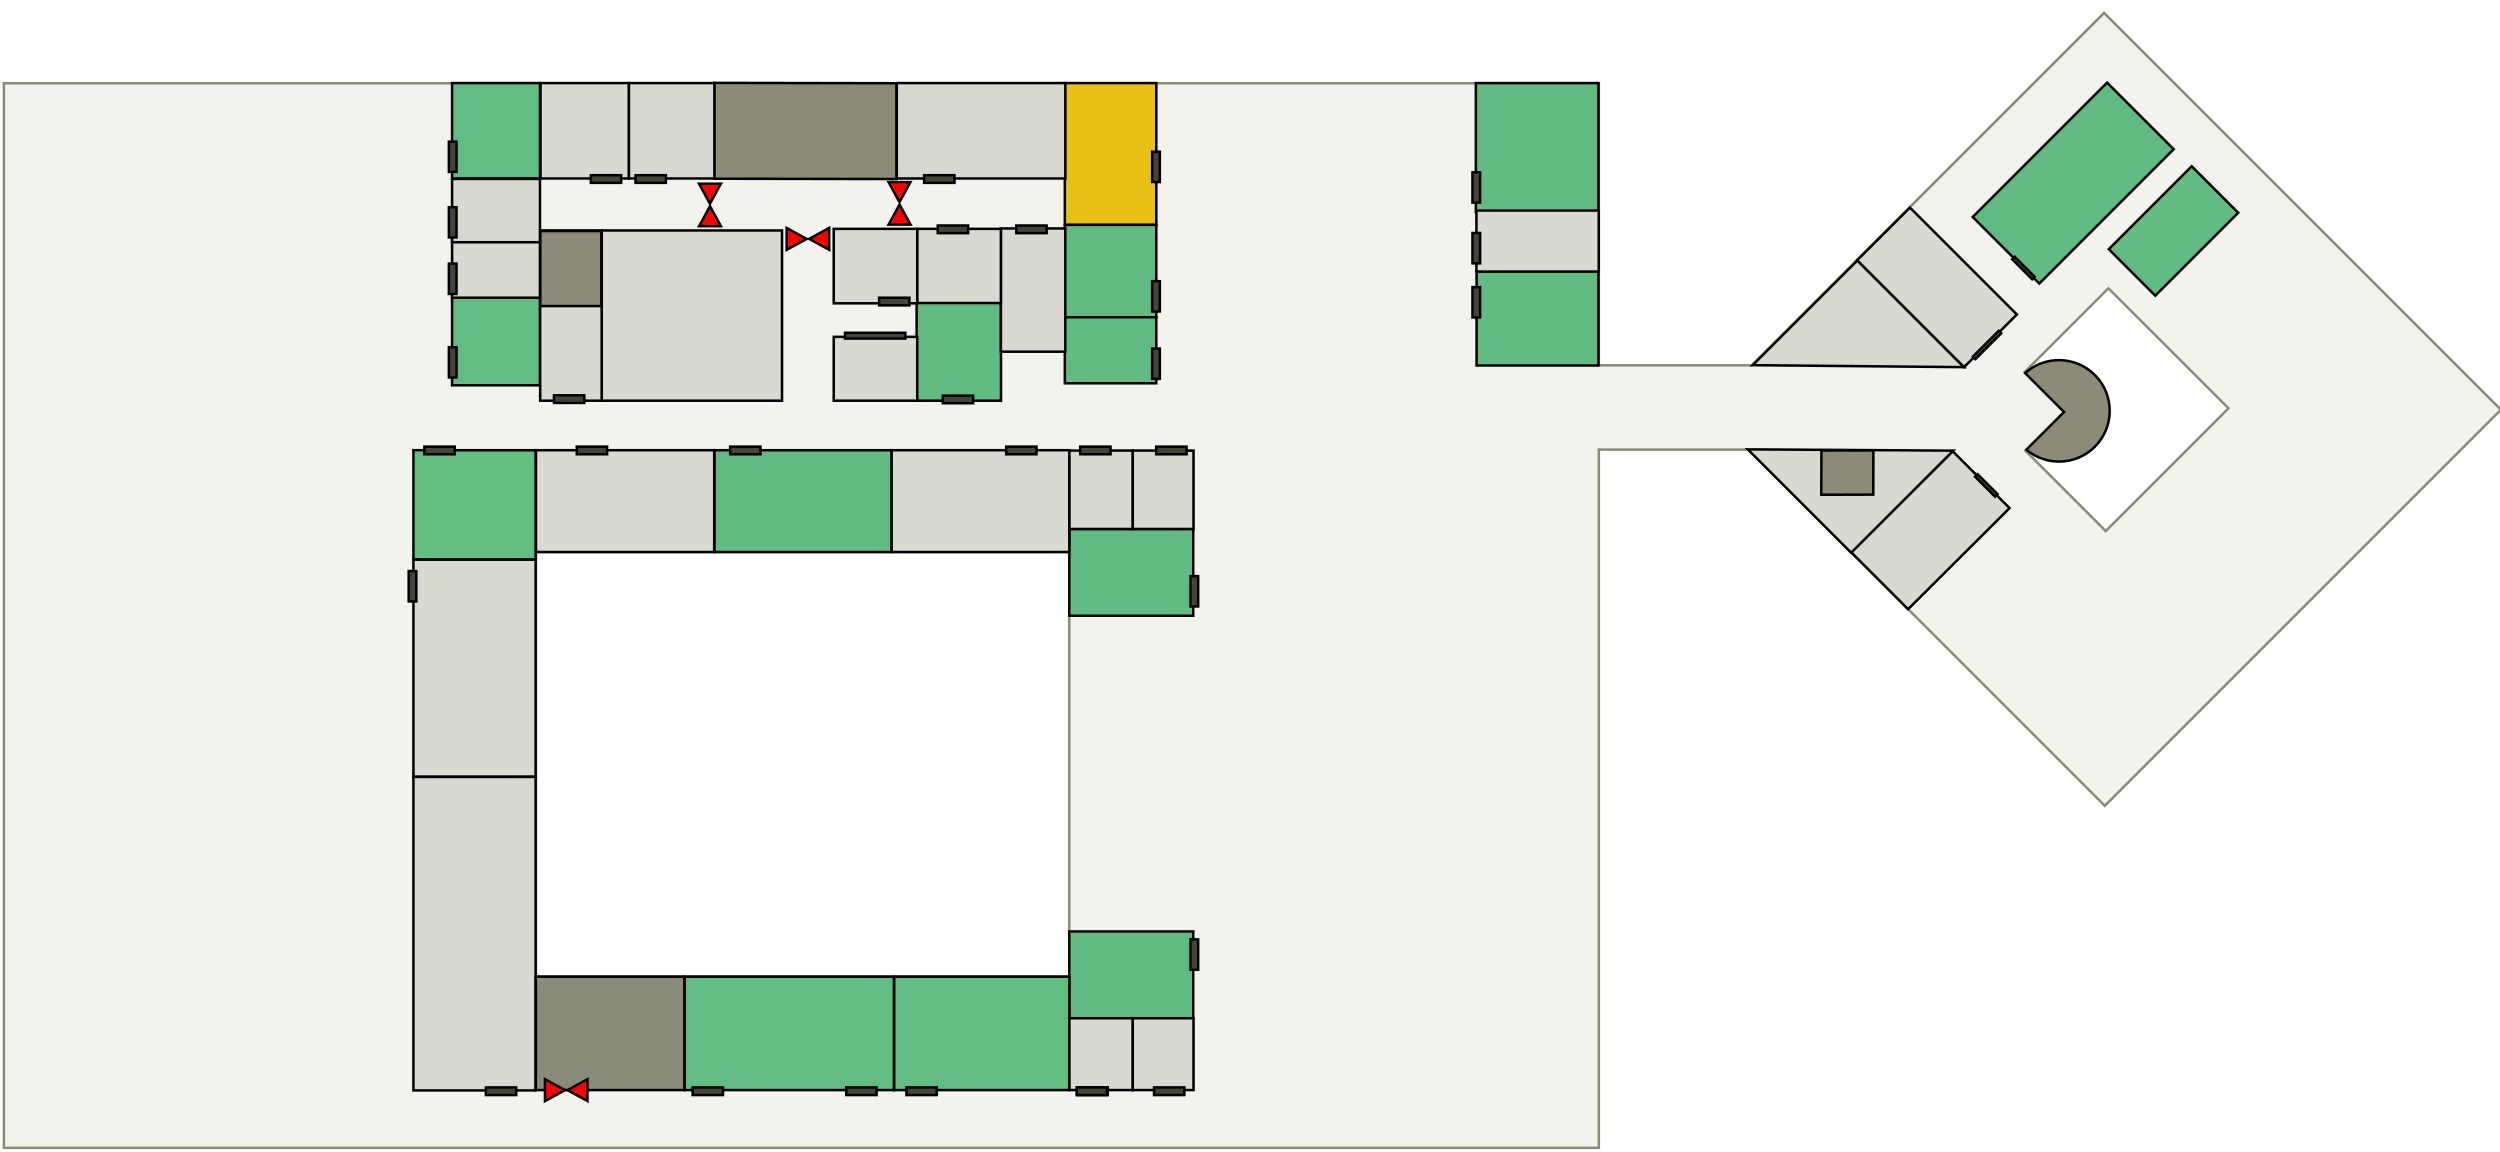
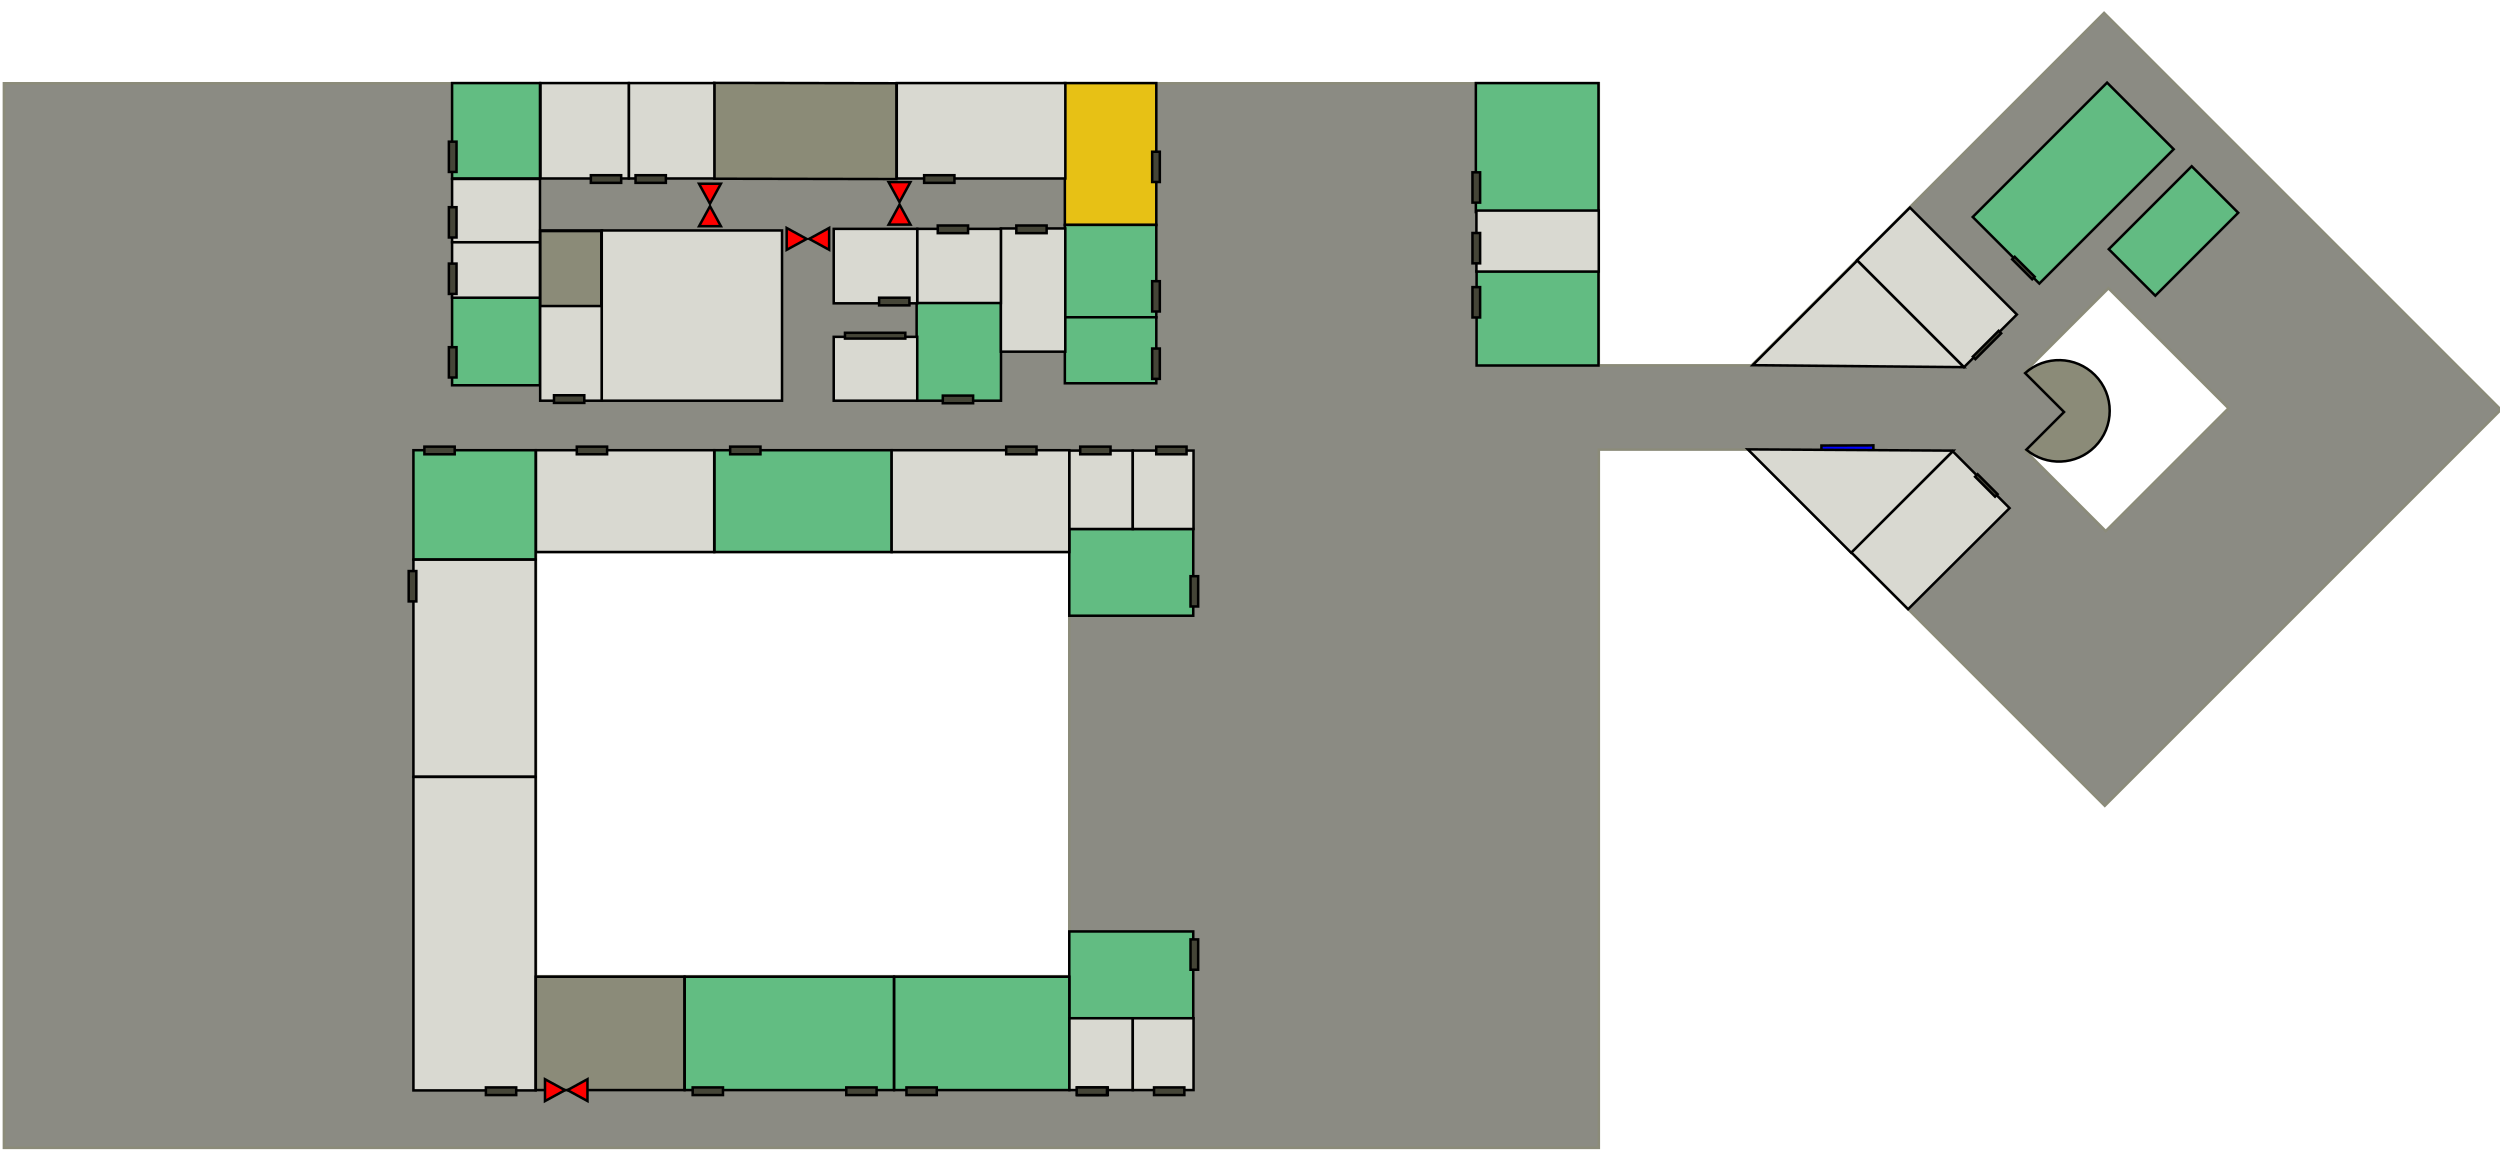
<svg xmlns="http://www.w3.org/2000/svg" viewBox="0 0 990 456" width="990px" height="456px">
-   <path d="M 833.861 210.291 L 882.47 161.682 L 850.743 129.956 L 850.734 129.965 L 834.927 114.159 L 801.748 147.338 L 817.555 163.144 L 802.135 178.564 L 833.861 210.291 Z M 833.218 5.107 L 990.355 162.244 L 833.496 319.104 L 692.434 178.042 L 633.136 178.042 L 633.136 454.545 L 1.543 454.545 L 1.543 32.98 L 633.136 32.98 L 633.136 144.671 L 693.655 144.671 L 833.218 5.107 Z M 212.255 386.564 L 423.429 386.564 L 423.429 218.583 L 212.255 218.583 L 212.255 386.564 Z" style="stroke: rgb(139, 139, 121); fill: rgba(238, 238, 231, 0.72);" />
+   <path class="floor" d="M 833.861 210.291 L 882.47 161.682 L 850.743 129.956 L 850.734 129.965 L 834.927 114.159 L 801.748 147.338 L 817.555 163.144 L 802.135 178.564 L 833.861 210.291 Z M 833.218 5.107 L 990.355 162.244 L 833.496 319.104 L 692.434 178.042 L 633.136 178.042 L 633.136 454.545 L 1.543 454.545 L 1.543 32.98 L 633.136 32.98 L 633.136 144.671 L 693.655 144.671 L 833.218 5.107 Z M 212.255 386.564 L 423.429 386.564 L 423.429 218.583 L 212.255 218.583 L 212.255 386.564 Z" style="fill: rgba(139, 139, 131); stroke: rgb(139, 139, 121);" />
  <rect x="584.435" y="32.904" width="48.564" height="51.075" style="stroke: rgb(0, 0, 0); fill: rgb(98, 188, 130);" />
  <rect x="584.733" y="107.355" width="48.266" height="37.385" style="stroke: rgb(0, 0, 0); fill: rgb(98, 188, 130);" />
  <rect x="421.68" y="32.904" width="36.215" height="56.187" style="stroke: rgb(0, 0, 0); fill: rgb(231, 193, 21);" />
  <rect x="421.68" y="89.059" width="36.215" height="36.616" style="stroke: rgb(0, 0, 0); fill: rgb(98, 188, 130);" />
  <rect x="421.68" y="125.634" width="36.215" height="26.143" style="stroke: rgb(0, 0, 0); fill: rgb(98, 188, 130);" />
  <rect x="355.124" y="32.897" width="66.748" height="37.782" style="stroke: rgb(0, 0, 0); fill: rgb(217, 217, 209);" />
-   <path d="M 281.156 81.66 L 285.481 89.583 L 276.831 89.583 L 281.156 81.66 Z" style="stroke: rgb(0, 0, 0); fill: rgb(255, 0, 0);" />
-   <path d="M -281.135 -80.683 L -276.81 -72.76 L -285.46 -72.76 L -281.135 -80.683 Z" style="stroke: rgb(0, 0, 0); fill: rgb(255, 0, 0);" transform="matrix(-1, 0, 0, -1, 0, 0)" />
-   <path d="M 426.442 418.438 L 430.767 426.361 L 422.117 426.361 L 426.442 418.438 Z" style="stroke: rgb(0, 0, 0); fill: rgb(255, 0, 0);" transform="matrix(0, -1, 1, 0, -98.0178, 521.0323)" />
-   <path d="M -426.421 -417.461 L -422.096 -409.538 L -430.746 -409.538 L -426.421 -417.461 Z" style="stroke: rgb(0, 0, 0); fill: rgb(255, 0, 0);" transform="matrix(0, 1, -1, 0, -98.0178, 521.0323)" />
-   <path d="M 356.22 81.01 L 360.545 88.933 L 351.895 88.933 L 356.22 81.01 Z" style="stroke: rgb(0, 0, 0); fill: rgb(255, 0, 0);" />
-   <path d="M -356.199 -80.033 L -351.874 -72.11 L -360.524 -72.11 L -356.199 -80.033 Z" style="stroke: rgb(0, 0, 0); fill: rgb(255, 0, 0);" transform="matrix(-1, 0, 0, -1, 0, 0)" />
  <rect x="362.983" y="119.257" width="33.412" height="39.421" style="stroke: rgb(0, 0, 0); fill: rgb(98, 188, 130);" />
  <rect x="423.442" y="209.465" width="49.081" height="34.36" style="stroke: rgb(0, 0, 0); fill: rgb(98, 188, 130);" />
  <rect x="1142.495" y="375.801" width="72.16" height="37.945" style="stroke: rgb(0, 0, 0); fill: rgb(139, 139, 119);" transform="matrix(0.999998, 0.001889, 0, 1.000002, -859.6827, -345.1331)" />
  <rect x="423.442" y="368.856" width="49.081" height="34.36" style="stroke: rgb(0, 0, 0); fill: rgb(98, 188, 130);" />
  <rect x="282.892" y="178.284" width="70.207" height="40.314" style="stroke: rgb(0, 0, 0); fill: rgb(98, 188, 130);" />
  <rect x="249.061" y="32.897" width="33.832" height="37.782" style="stroke: rgb(0, 0, 0); fill: rgb(217, 217, 209);" />
  <rect x="214.022" y="32.897" width="34.955" height="37.782" style="stroke: rgb(0, 0, 0); fill: rgb(217, 217, 209);" />
  <rect x="179.024" y="32.897" width="34.809" height="37.782" style="stroke: rgb(0, 0, 0); fill: rgb(98, 189, 130);" />
  <rect x="179.024" y="117.689" width="34.809" height="34.879" style="stroke: rgb(0, 0, 0); fill: rgb(98, 189, 130);" />
  <rect x="179.024" y="70.865" width="34.809" height="25.061" style="stroke: rgb(0, 0, 0); fill: rgb(217, 217, 209);" />
  <rect x="179.024" y="95.946" width="34.809" height="21.946" style="stroke: rgb(0, 0, 0); fill: rgb(217, 217, 209);" />
  <rect x="353.096" y="178.284" width="70.338" height="40.314" style="stroke: rgb(0, 0, 0); fill: rgb(217, 217, 209);" />
  <rect x="212.245" y="178.284" width="70.579" height="40.314" style="stroke: rgb(0, 0, 0); fill: rgb(217, 217, 209);" />
  <rect x="163.714" y="178.284" width="48.389" height="43.291" style="stroke: rgb(0, 0, 0); fill: rgb(99, 190, 130);" />
  <rect x="163.714" y="221.631" width="48.389" height="85.953" style="stroke: rgb(0, 0, 0); fill: rgb(217, 217, 209);" />
  <rect x="163.714" y="307.668" width="48.389" height="124.136" style="stroke: rgb(0, 0, 0); fill: rgb(217, 217, 209);" />
  <rect x="212.187" y="386.783" width="58.862" height="44.888" style="stroke: rgb(0, 0, 0); fill: rgb(139, 139, 121);" />
-   <path d="M 426.442 418.438 L 430.767 426.361 L 422.117 426.361 L 426.442 418.438 Z" style="stroke: rgb(0, 0, 0); fill: rgb(255, 0, 0);" transform="matrix(0, -1, 1, 0, -193.7241, 858.1249)" />
-   <path d="M -426.421 -417.461 L -422.096 -409.538 L -430.746 -409.538 L -426.421 -417.461 Z" style="stroke: rgb(0, 0, 0); fill: rgb(255, 0, 0);" transform="matrix(0, 1, -1, 0, -193.7241, 858.1249)" />
  <rect x="271.149" y="386.783" width="82.857" height="44.888" style="stroke: rgb(0, 0, 0); fill: rgb(98, 189, 130);" />
  <rect x="354.106" y="386.783" width="69.335" height="44.888" style="stroke: rgb(0, 0, 0); fill: rgb(98, 189, 130);" />
  <rect x="423.498" y="403.231" width="25.102" height="28.439" style="stroke: rgb(0, 0, 0); fill: rgb(217, 217, 209);" />
  <rect x="448.581" y="403.231" width="24.057" height="28.439" style="stroke: rgb(0, 0, 0); fill: rgb(217, 217, 209);" />
  <rect x="330.152" y="133.391" width="33.073" height="25.288" style="stroke: rgb(0, 0, 0); fill: rgb(217, 217, 209);" />
  <rect x="396.354" y="90.466" width="25.493" height="48.796" style="stroke: rgb(0, 0, 0); fill: rgb(217, 217, 209);" />
  <rect x="330.152" y="90.631" width="33.073" height="29.48" style="stroke: rgb(0, 0, 0); fill: rgb(217, 217, 209);" />
  <rect x="363.278" y="90.631" width="33.073" height="29.367" style="stroke: rgb(0, 0, 0); fill: rgb(217, 217, 209);" />
  <rect x="213.906" y="91.263" width="24.506" height="67.415" style="stroke: rgb(0, 0, 0); fill: rgb(217, 217, 209);" />
  <rect x="238.301" y="91.263" width="71.381" height="67.415" style="stroke: rgb(0, 0, 0); fill: rgb(217, 217, 209);" />
-   <rect x="213.963" y="91.497" width="24.143" height="29.695" style="stroke: rgb(0, 0, 0); fill: rgb(139, 139, 120);" />
-   <rect x="228.411" y="176.868" width="12" height="3.028" style="stroke: rgb(0, 0, 0); fill: rgb(69, 69, 55);" />
-   <rect x="398.46" y="176.868" width="12" height="3.028" style="stroke: rgb(0, 0, 0); fill: rgb(69, 69, 55);" />
-   <rect x="289.144" y="176.868" width="12" height="3.028" style="stroke: rgb(0, 0, 0); fill: rgb(69, 69, 55);" />
-   <rect x="168.061" y="176.868" width="12" height="3.028" style="stroke: rgb(0, 0, 0); fill: rgb(69, 69, 55);" />
-   <rect x="335.131" y="430.616" width="12" height="3.028" style="stroke: rgb(0, 0, 0); fill: rgb(69, 69, 55);" />
-   <rect x="426.679" y="430.616" width="12" height="3.028" style="stroke: rgb(0, 0, 0); fill: rgb(69, 69, 55);" />
-   <rect x="426.354" y="430.616" width="12" height="3.028" style="stroke: rgb(0, 0, 0); fill: rgb(69, 69, 55);" />
-   <rect x="457.001" y="430.616" width="12" height="3.028" style="stroke: rgb(0, 0, 0); fill: rgb(69, 69, 55);" />
-   <rect x="334.609" y="131.782" width="23.892" height="2.29" style="stroke: rgb(0, 0, 0); fill: rgb(69, 69, 55);" />
-   <rect x="348.128" y="117.894" width="12" height="3.028" style="stroke: rgb(0, 0, 0); fill: rgb(69, 69, 55);" />
-   <rect x="373.353" y="156.658" width="12" height="3.028" style="stroke: rgb(0, 0, 0); fill: rgb(69, 69, 55);" />
-   <rect x="371.353" y="89.3" width="12" height="3.028" style="stroke: rgb(0, 0, 0); fill: rgb(69, 69, 55);" />
-   <rect x="402.465" y="89.3" width="12" height="3.028" style="stroke: rgb(0, 0, 0); fill: rgb(69, 69, 55);" />
-   <rect x="365.956" y="69.384" width="12" height="3.028" style="stroke: rgb(0, 0, 0); fill: rgb(69, 69, 55);" />
-   <rect x="251.678" y="69.384" width="12" height="3.028" style="stroke: rgb(0, 0, 0); fill: rgb(69, 69, 55);" />
-   <rect x="233.983" y="69.384" width="12" height="3.028" style="stroke: rgb(0, 0, 0); fill: rgb(69, 69, 55);" />
-   <rect x="219.382" y="156.525" width="12" height="3.028" style="stroke: rgb(0, 0, 0); fill: rgb(69, 69, 55);" />
+   <path class="gate" d="M 281.156 81.66 L 285.481 89.583 L 276.831 89.583 L 281.156 81.66 Z" style="stroke: rgb(0, 0, 0); fill: rgb(255, 0, 0);" />
+   <path class="gate" d="M -281.135 -80.683 L -276.81 -72.76 L -285.46 -72.76 L -281.135 -80.683 Z" style="stroke: rgb(0, 0, 0); fill: rgb(255, 0, 0);" transform="matrix(-1, 0, 0, -1, 0, 0)" />
+   <path class="gate" d="M 426.442 418.438 L 430.767 426.361 L 422.117 426.361 L 426.442 418.438 Z" style="stroke: rgb(0, 0, 0); fill: rgb(255, 0, 0);" transform="matrix(0, -1, 1, 0, -98.0178, 521.0323)" />
+   <path class="gate" d="M -426.421 -417.461 L -422.096 -409.538 L -430.746 -409.538 L -426.421 -417.461 Z" style="stroke: rgb(0, 0, 0); fill: rgb(255, 0, 0);" transform="matrix(0, 1, -1, 0, -98.0178, 521.0323)" />
+   <path class="gate" d="M 356.22 81.01 L 360.545 88.933 L 351.895 88.933 L 356.22 81.01 Z" style="stroke: rgb(0, 0, 0); fill: rgb(255, 0, 0);" />
+   <path class="gate" d="M -356.199 -80.033 L -351.874 -72.11 L -360.524 -72.11 L -356.199 -80.033 Z" style="stroke: rgb(0, 0, 0); fill: rgb(255, 0, 0);" transform="matrix(-1, 0, 0, -1, 0, 0)" />
+   <path class="gate" d="M 426.442 418.438 L 430.767 426.361 L 422.117 426.361 L 426.442 418.438 Z" style="stroke: rgb(0, 0, 0); fill: rgb(255, 0, 0);" transform="matrix(0, -1, 1, 0, -193.7241, 858.1249)" />
+   <path class="gate" d="M -426.421 -417.461 L -422.096 -409.538 L -430.746 -409.538 L -426.421 -417.461 Z" style="stroke: rgb(0, 0, 0); fill: rgb(255, 0, 0);" transform="matrix(0, 1, -1, 0, -193.7241, 858.1249)" />
+   <path class="stairlift" d="M 835.442 162.672 C 835.442 173.765 826.45 182.758 815.355 182.758 C 804.844 182.758 796.22 174.688 795.34 164.408 L 816.45 164.408 L 816.45 142.613 C 827.035 143.182 835.442 151.944 835.442 162.672 Z" style="stroke: rgb(0, 0, 0); fill: rgb(139, 139, 120);" transform="matrix(0.707107, -0.707107, 0.707107, 0.707107, 123.7865, 624.218)" />
+   <rect class="stairlift" x="171.065" y="-407.511" width="20.583" height="17.503" style="stroke: rgb(0, 0, 0); fill: rgb(139, 139, 120); fill: rgb(0, 0, 255);" transform="matrix(0.999995, -0.003116, -0.003117, 1.000015, 548.9492, 584.4756)" />
+   <rect class="stairlift" x="213.963" y="91.497" width="24.143" height="29.695" style="stroke: rgb(0, 0, 0); fill: rgb(139, 139, 120);" />
  <rect x="584.662" y="83.382" width="48.443" height="24.158" style="stroke: rgb(0, 0, 0); fill: rgb(217, 217, 209);" />
-   <rect x="279.018" y="467.052" width="12" height="3.028" style="stroke: rgb(0, 0, 0); fill: rgb(69, 69, 55);" transform="matrix(0, -1, 1, 0, 116.0446, 359.2603)" />
-   <rect x="279.018" y="467.052" width="12" height="3.028" style="stroke: rgb(0, 0, 0); fill: rgb(69, 69, 55);" transform="matrix(0, -1, 1, 0, 116.0446, 383.2911)" />
-   <rect x="279.018" y="467.052" width="12" height="3.028" style="stroke: rgb(0, 0, 0); fill: rgb(69, 69, 55);" transform="matrix(0, -1, 1, 0, 116.0446, 404.7311)" />
-   <rect x="279.018" y="467.052" width="12" height="3.028" style="stroke: rgb(0, 0, 0); fill: rgb(69, 69, 55);" transform="matrix(0, -1, 1, 0, -10.79219, 402.3724)" />
-   <rect x="279.018" y="467.052" width="12" height="3.028" style="stroke: rgb(0, 0, 0); fill: rgb(69, 69, 55);" transform="matrix(0, -1, 1, 0, -10.79219, 429.0466)" />
-   <rect x="279.018" y="467.052" width="12" height="3.028" style="stroke: rgb(0, 0, 0); fill: rgb(69, 69, 55);" transform="matrix(0, -1, 1, 0, -10.79219, 351.0945)" />
  <rect x="423.498" y="178.424" width="25.102" height="31.058" style="stroke: rgb(0, 0, 0); fill: rgb(217, 217, 209);" />
  <rect x="448.581" y="178.424" width="24.057" height="31.058" style="stroke: rgb(0, 0, 0); fill: rgb(217, 217, 209);" />
-   <rect x="427.768" y="176.868" width="12" height="3.028" style="stroke: rgb(0, 0, 0); fill: rgb(69, 69, 55);" />
-   <rect x="457.874" y="176.868" width="12" height="3.028" style="stroke: rgb(0, 0, 0); fill: rgb(69, 69, 55);" />
-   <rect x="279.018" y="467.052" width="12" height="3.028" style="stroke: rgb(0, 0, 0); fill: rgb(69, 69, 55);" transform="matrix(0, -1, 1, 0, 4.393116, 519.189)" />
-   <rect x="279.018" y="467.052" width="12" height="3.028" style="stroke: rgb(0, 0, 0); fill: rgb(69, 69, 55);" transform="matrix(0, -1, 1, 0, 4.393116, 663.0298)" />
-   <rect x="192.417" y="430.616" width="12" height="3.028" style="stroke: rgb(0, 0, 0); fill: rgb(69, 69, 55);" />
-   <rect x="279.018" y="467.052" width="12" height="3.028" style="stroke: rgb(0, 0, 0); fill: rgb(69, 69, 55);" transform="matrix(0, -1, 1, 0, -305.2111, 517.171)" />
-   <rect x="279.018" y="467.052" width="12" height="3.028" style="stroke: rgb(0, 0, 0); fill: rgb(69, 69, 55);" transform="matrix(0, -1, 1, 0, -289.2969, 428.5087)" />
-   <rect x="279.018" y="467.052" width="12" height="3.028" style="stroke: rgb(0, 0, 0); fill: rgb(69, 69, 55);" transform="matrix(0, -1, 1, 0, -289.2969, 395.4065)" />
-   <rect x="279.018" y="467.052" width="12" height="3.028" style="stroke: rgb(0, 0, 0); fill: rgb(69, 69, 55);" transform="matrix(0, -1, 1, 0, -289.2969, 373.0666)" />
-   <rect x="279.018" y="467.052" width="12" height="3.028" style="stroke: rgb(0, 0, 0); fill: rgb(69, 69, 55);" transform="matrix(0, -1, 1, 0, -289.2969, 347.1112)" />
-   <rect x="358.956" y="430.616" width="12" height="3.028" style="stroke: rgb(0, 0, 0); fill: rgb(69, 69, 55);" />
-   <rect x="274.298" y="430.616" width="12" height="3.028" style="stroke: rgb(0, 0, 0); fill: rgb(69, 69, 55);" />
-   <path d="M 835.442 162.672 C 835.442 173.765 826.45 182.758 815.355 182.758 C 804.844 182.758 796.22 174.688 795.34 164.408 L 816.45 164.408 L 816.45 142.613 C 827.035 143.182 835.442 151.944 835.442 162.672 Z" style="stroke: rgb(0, 0, 0); fill: rgb(139, 139, 120);" transform="matrix(0.707107, -0.707107, 0.707107, 0.707107, 123.7865, 624.218)" />
  <rect x="897.974" y="315.495" width="56.716" height="31.856" style="stroke: rgb(0, 0, 0); fill: rgb(217, 217, 209);" transform="matrix(0.708441, -0.70577, 0.707108, 0.707108, -126.1711, 629.3918)" />
  <path d="M 86.43 -117.539 L 143.611 -59.648 L 86.43 -59.648 L 86.43 -117.539 Z" style="stroke: rgb(0, 0, 0); fill: rgb(217, 217, 209);" transform="matrix(0.707107, -0.707107, 0.707107, 0.707107, 714.1175, 322.1768)" />
-   <rect x="240.179" y="-612.138" width="11.18" height="1.411" style="stroke: rgb(0, 0, 0); fill: rgb(69, 69, 55);" transform="matrix(-0.707107, -0.707107, 0.707107, -0.707107, 1392.718, -66.33019)" />
-   <rect x="171.065" y="-405.511" width="20.583" height="17.503" style="stroke: rgb(0, 0, 0); fill: rgb(139, 139, 120);" transform="matrix(0.999995, -0.003116, -0.003117, 1.000015, 548.9492, 584.4756)" />
  <rect x="214.489" y="-119.618" width="75.24" height="37.293" style="stroke: rgb(0, 0, 0); fill: rgb(98, 187, 130);" transform="matrix(0.707107, -0.707107, 0.707107, 0.707107, 714.1175, 322.1768)" />
-   <rect x="240.179" y="-612.138" width="11.18" height="1.411" style="stroke: rgb(0, 0, 0); fill: rgb(69, 69, 55);" transform="matrix(-0.707107, -0.707107, 0.707107, -0.707107, 1407.408, -152.4224)" />
  <rect x="467.964" y="592.923" width="29.557" height="59.868" style="stroke: rgb(0, 0, 0); fill: rgb(217, 217, 209);" transform="matrix(0.708441, -0.70577, 0.707108, 0.707108, -15.38353, 14.09059)" />
  <path d="M -169.955 80.056 L -111.371 139.738 L -169.955 139.738 L -169.955 80.056 Z" style="stroke: rgb(0, 0, 0); fill: rgb(217, 217, 209);" transform="matrix(-0.707107, 0.707107, -0.707107, -0.707107, 714.1175, 322.1768)" />
-   <rect x="175.427" y="-80.487" width="14.441" height="1.411" style="stroke: rgb(0, 0, 0); fill: rgb(69, 69, 55);" transform="matrix(0.707107, -0.707107, 0.707107, 0.707107, 714.1175, 322.1768)" />
  <rect x="243.569" y="-72.508" width="46.434" height="26.052" style="stroke: rgb(0, 0, 0); fill: rgb(98, 187, 130);" transform="matrix(0.707107, -0.707107, 0.707107, 0.707107, 714.1175, 322.1768)" />
+   <rect class="door" x="228.411" y="176.868" width="12" height="3.028" style="stroke: rgb(0, 0, 0); fill: rgb(69, 69, 55);" />
+   <rect class="door" x="398.46" y="176.868" width="12" height="3.028" style="stroke: rgb(0, 0, 0); fill: rgb(69, 69, 55);" />
+   <rect class="door" x="289.144" y="176.868" width="12" height="3.028" style="stroke: rgb(0, 0, 0); fill: rgb(69, 69, 55);" />
+   <rect class="door" x="168.061" y="176.868" width="12" height="3.028" style="stroke: rgb(0, 0, 0); fill: rgb(69, 69, 55);" />
+   <rect class="door" x="335.131" y="430.616" width="12" height="3.028" style="stroke: rgb(0, 0, 0); fill: rgb(69, 69, 55);" />
+   <rect class="door" x="426.679" y="430.616" width="12" height="3.028" style="stroke: rgb(0, 0, 0); fill: rgb(69, 69, 55);" />
+   <rect class="door" x="426.354" y="430.616" width="12" height="3.028" style="stroke: rgb(0, 0, 0); fill: rgb(69, 69, 55);" />
+   <rect class="door" x="457.001" y="430.616" width="12" height="3.028" style="stroke: rgb(0, 0, 0); fill: rgb(69, 69, 55);" />
+   <rect class="door" x="334.609" y="131.782" width="23.892" height="2.29" style="stroke: rgb(0, 0, 0); fill: rgb(69, 69, 55);" />
+   <rect class="door" x="348.128" y="117.894" width="12" height="3.028" style="stroke: rgb(0, 0, 0); fill: rgb(69, 69, 55);" />
+   <rect class="door" x="373.353" y="156.658" width="12" height="3.028" style="stroke: rgb(0, 0, 0); fill: rgb(69, 69, 55);" />
+   <rect class="door" x="371.353" y="89.3" width="12" height="3.028" style="stroke: rgb(0, 0, 0); fill: rgb(69, 69, 55);" />
+   <rect class="door" x="402.465" y="89.3" width="12" height="3.028" style="stroke: rgb(0, 0, 0); fill: rgb(69, 69, 55);" />
+   <rect class="door" x="365.956" y="69.384" width="12" height="3.028" style="stroke: rgb(0, 0, 0); fill: rgb(69, 69, 55);" />
+   <rect class="door" x="251.678" y="69.384" width="12" height="3.028" style="stroke: rgb(0, 0, 0); fill: rgb(69, 69, 55);" />
+   <rect class="door" x="233.983" y="69.384" width="12" height="3.028" style="stroke: rgb(0, 0, 0); fill: rgb(69, 69, 55);" />
+   <rect class="door" x="219.382" y="156.525" width="12" height="3.028" style="stroke: rgb(0, 0, 0); fill: rgb(69, 69, 55);" />
+   <rect class="door" x="279.018" y="467.052" width="12" height="3.028" style="stroke: rgb(0, 0, 0); fill: rgb(69, 69, 55);" transform="matrix(0, -1, 1, 0, 116.0446, 359.2603)" />
+   <rect class="door" x="279.018" y="467.052" width="12" height="3.028" style="stroke: rgb(0, 0, 0); fill: rgb(69, 69, 55);" transform="matrix(0, -1, 1, 0, 116.0446, 383.2911)" />
+   <rect class="door" x="279.018" y="467.052" width="12" height="3.028" style="stroke: rgb(0, 0, 0); fill: rgb(69, 69, 55);" transform="matrix(0, -1, 1, 0, 116.0446, 404.7311)" />
+   <rect class="door" x="279.018" y="467.052" width="12" height="3.028" style="stroke: rgb(0, 0, 0); fill: rgb(69, 69, 55);" transform="matrix(0, -1, 1, 0, -10.79219, 402.3724)" />
+   <rect class="door" x="279.018" y="467.052" width="12" height="3.028" style="stroke: rgb(0, 0, 0); fill: rgb(69, 69, 55);" transform="matrix(0, -1, 1, 0, -10.79219, 429.0466)" />
+   <rect class="door" x="279.018" y="467.052" width="12" height="3.028" style="stroke: rgb(0, 0, 0); fill: rgb(69, 69, 55);" transform="matrix(0, -1, 1, 0, -10.79219, 351.0945)" />
+   <rect class="door" x="427.768" y="176.868" width="12" height="3.028" style="stroke: rgb(0, 0, 0); fill: rgb(69, 69, 55);" />
+   <rect class="door" x="457.874" y="176.868" width="12" height="3.028" style="stroke: rgb(0, 0, 0); fill: rgb(69, 69, 55);" />
+   <rect class="door" x="279.018" y="467.052" width="12" height="3.028" style="stroke: rgb(0, 0, 0); fill: rgb(69, 69, 55);" transform="matrix(0, -1, 1, 0, 4.393116, 519.189)" />
+   <rect class="door" x="279.018" y="467.052" width="12" height="3.028" style="stroke: rgb(0, 0, 0); fill: rgb(69, 69, 55);" transform="matrix(0, -1, 1, 0, 4.393116, 663.0298)" />
+   <rect class="door" x="192.417" y="430.616" width="12" height="3.028" style="stroke: rgb(0, 0, 0); fill: rgb(69, 69, 55);" />
+   <rect class="door" x="279.018" y="467.052" width="12" height="3.028" style="stroke: rgb(0, 0, 0); fill: rgb(69, 69, 55);" transform="matrix(0, -1, 1, 0, -305.2111, 517.171)" />
+   <rect class="door" x="279.018" y="467.052" width="12" height="3.028" style="stroke: rgb(0, 0, 0); fill: rgb(69, 69, 55);" transform="matrix(0, -1, 1, 0, -289.2969, 428.5087)" />
+   <rect class="door" x="279.018" y="467.052" width="12" height="3.028" style="stroke: rgb(0, 0, 0); fill: rgb(69, 69, 55);" transform="matrix(0, -1, 1, 0, -289.2969, 395.4065)" />
+   <rect class="door" x="279.018" y="467.052" width="12" height="3.028" style="stroke: rgb(0, 0, 0); fill: rgb(69, 69, 55);" transform="matrix(0, -1, 1, 0, -289.2969, 373.0666)" />
+   <rect class="door" x="279.018" y="467.052" width="12" height="3.028" style="stroke: rgb(0, 0, 0); fill: rgb(69, 69, 55);" transform="matrix(0, -1, 1, 0, -289.2969, 347.1112)" />
+   <rect class="door" x="358.956" y="430.616" width="12" height="3.028" style="stroke: rgb(0, 0, 0); fill: rgb(69, 69, 55);" />
+   <rect class="door" x="274.298" y="430.616" width="12" height="3.028" style="stroke: rgb(0, 0, 0); fill: rgb(69, 69, 55);" />
+   <rect class="door" x="240.179" y="-612.138" width="11.18" height="1.411" style="stroke: rgb(0, 0, 0); fill: rgb(69, 69, 55);" transform="matrix(-0.707107, -0.707107, 0.707107, -0.707107, 1392.718, -66.33019)" />
+   <rect class="door" x="240.179" y="-612.138" width="11.18" height="1.411" style="stroke: rgb(0, 0, 0); fill: rgb(69, 69, 55);" transform="matrix(-0.707107, -0.707107, 0.707107, -0.707107, 1407.408, -152.4224)" />
+   <rect class="door" x="175.427" y="-80.487" width="14.441" height="1.411" style="stroke: rgb(0, 0, 0); fill: rgb(69, 69, 55);" transform="matrix(0.707107, -0.707107, 0.707107, 0.707107, 714.1175, 322.1768)" />
</svg>
